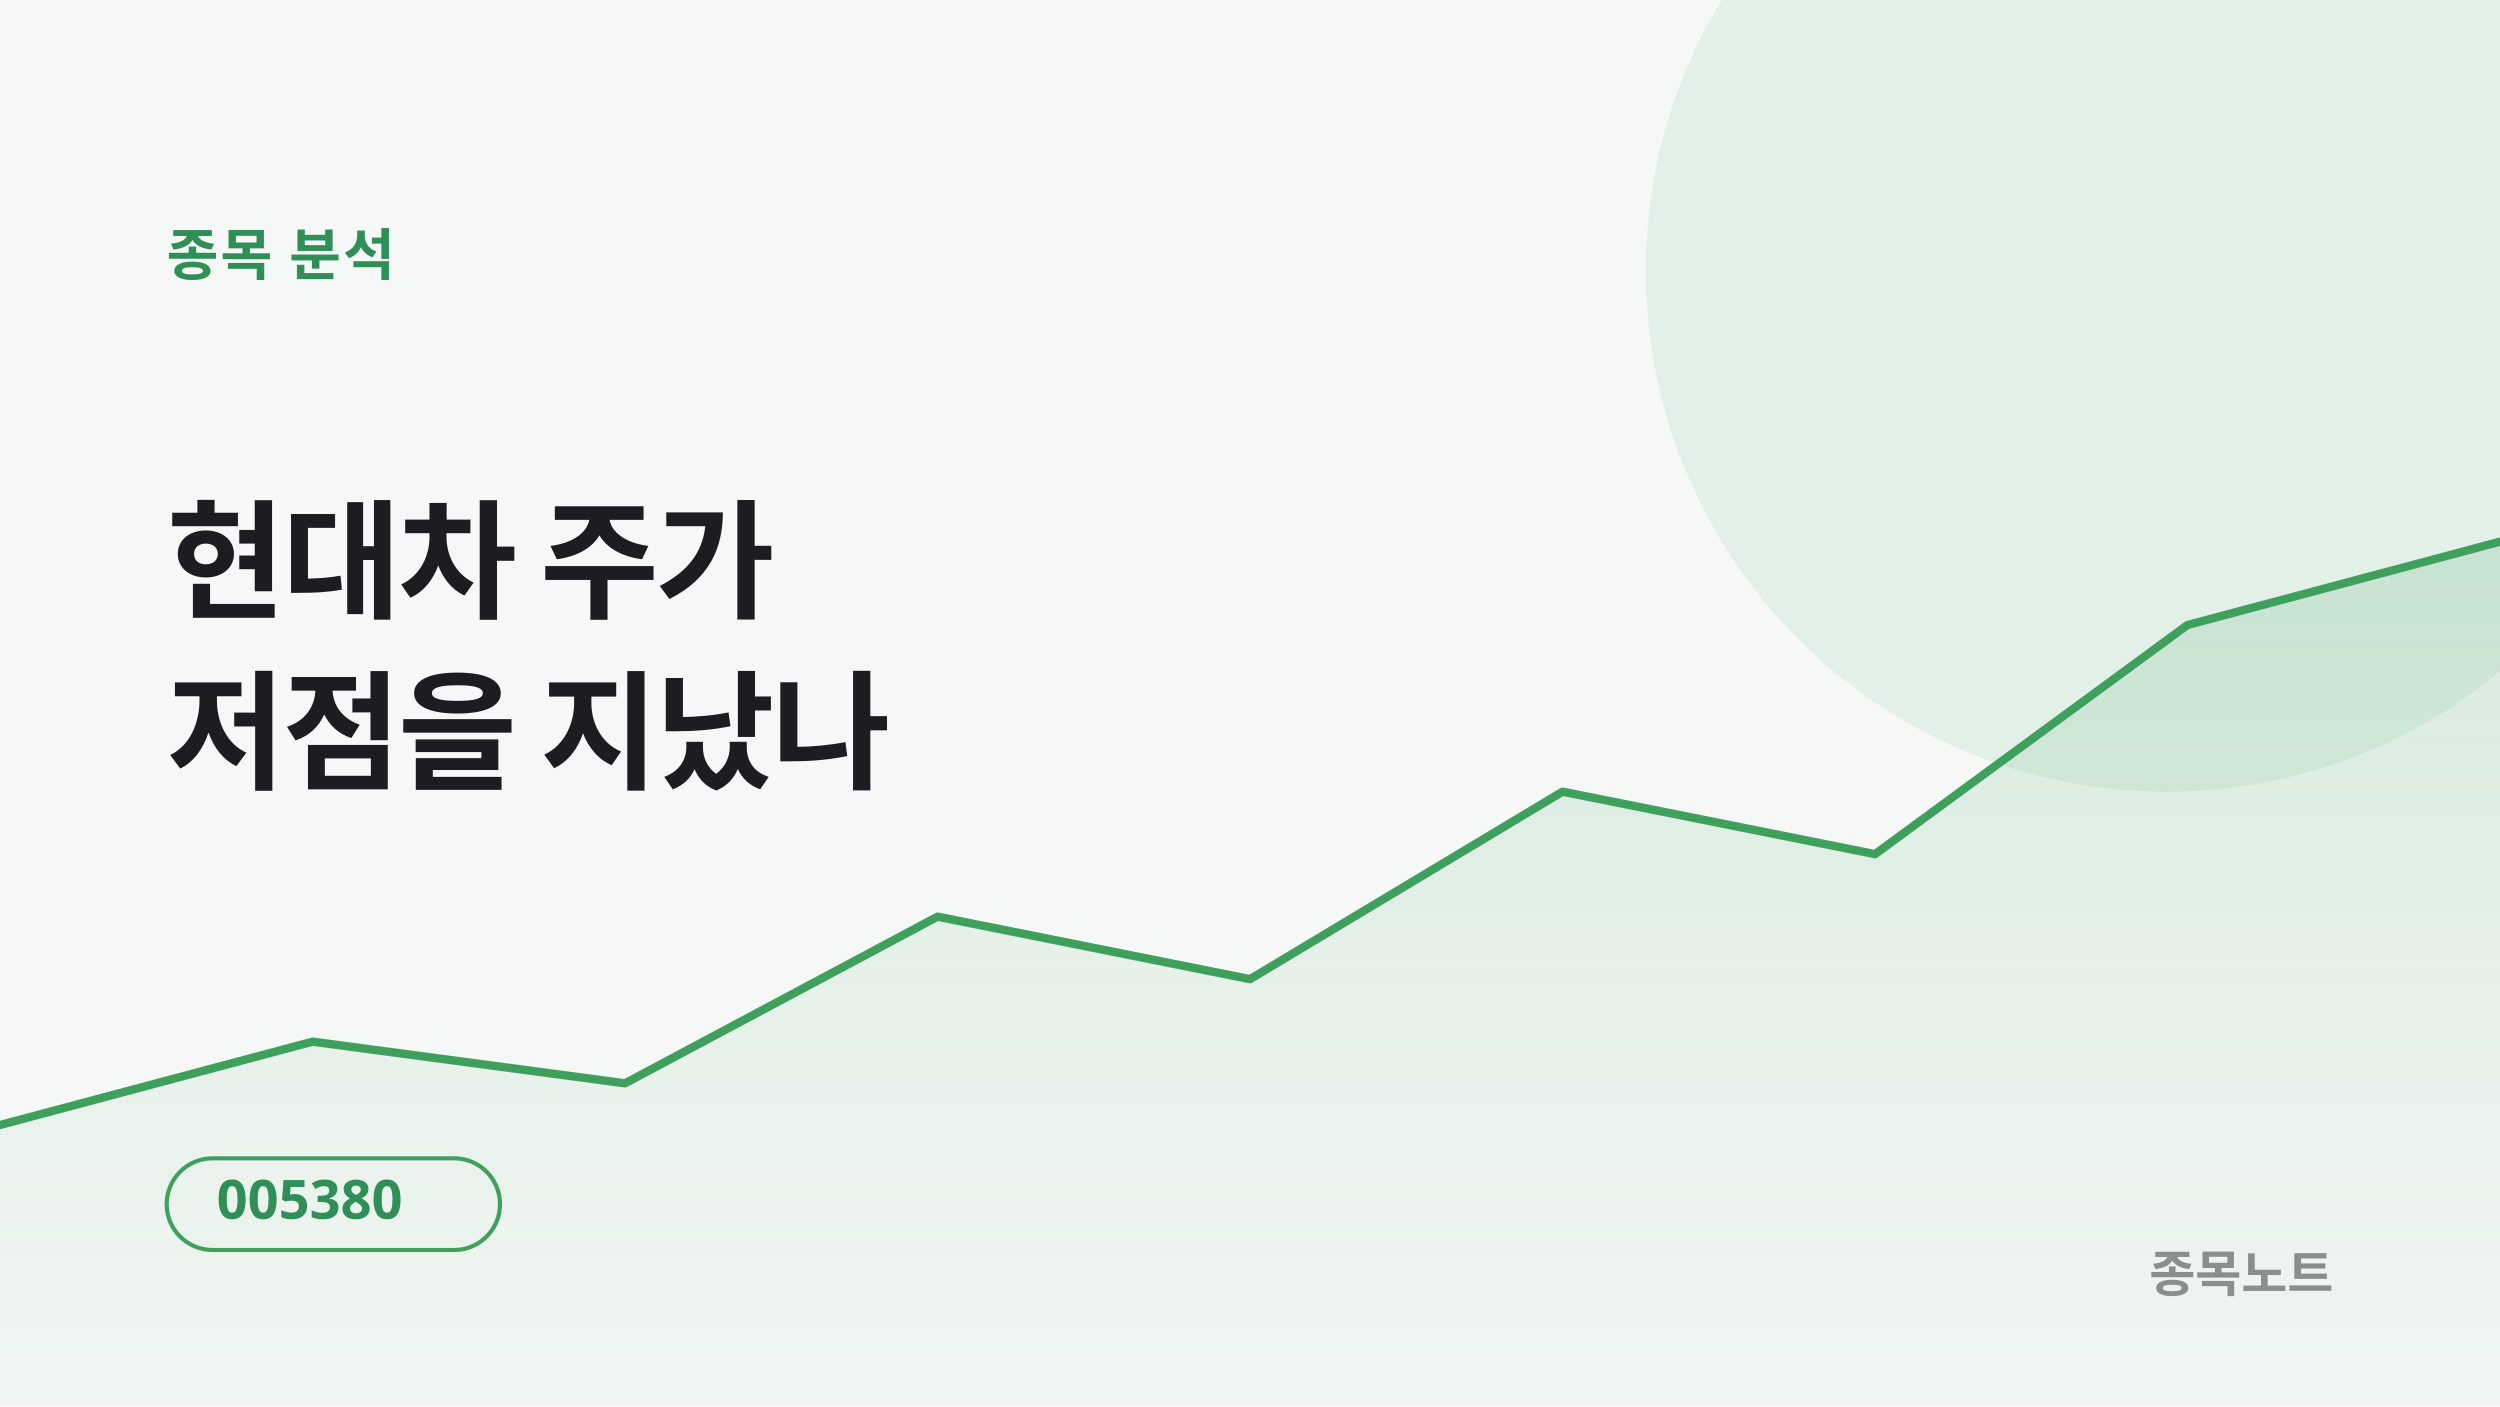
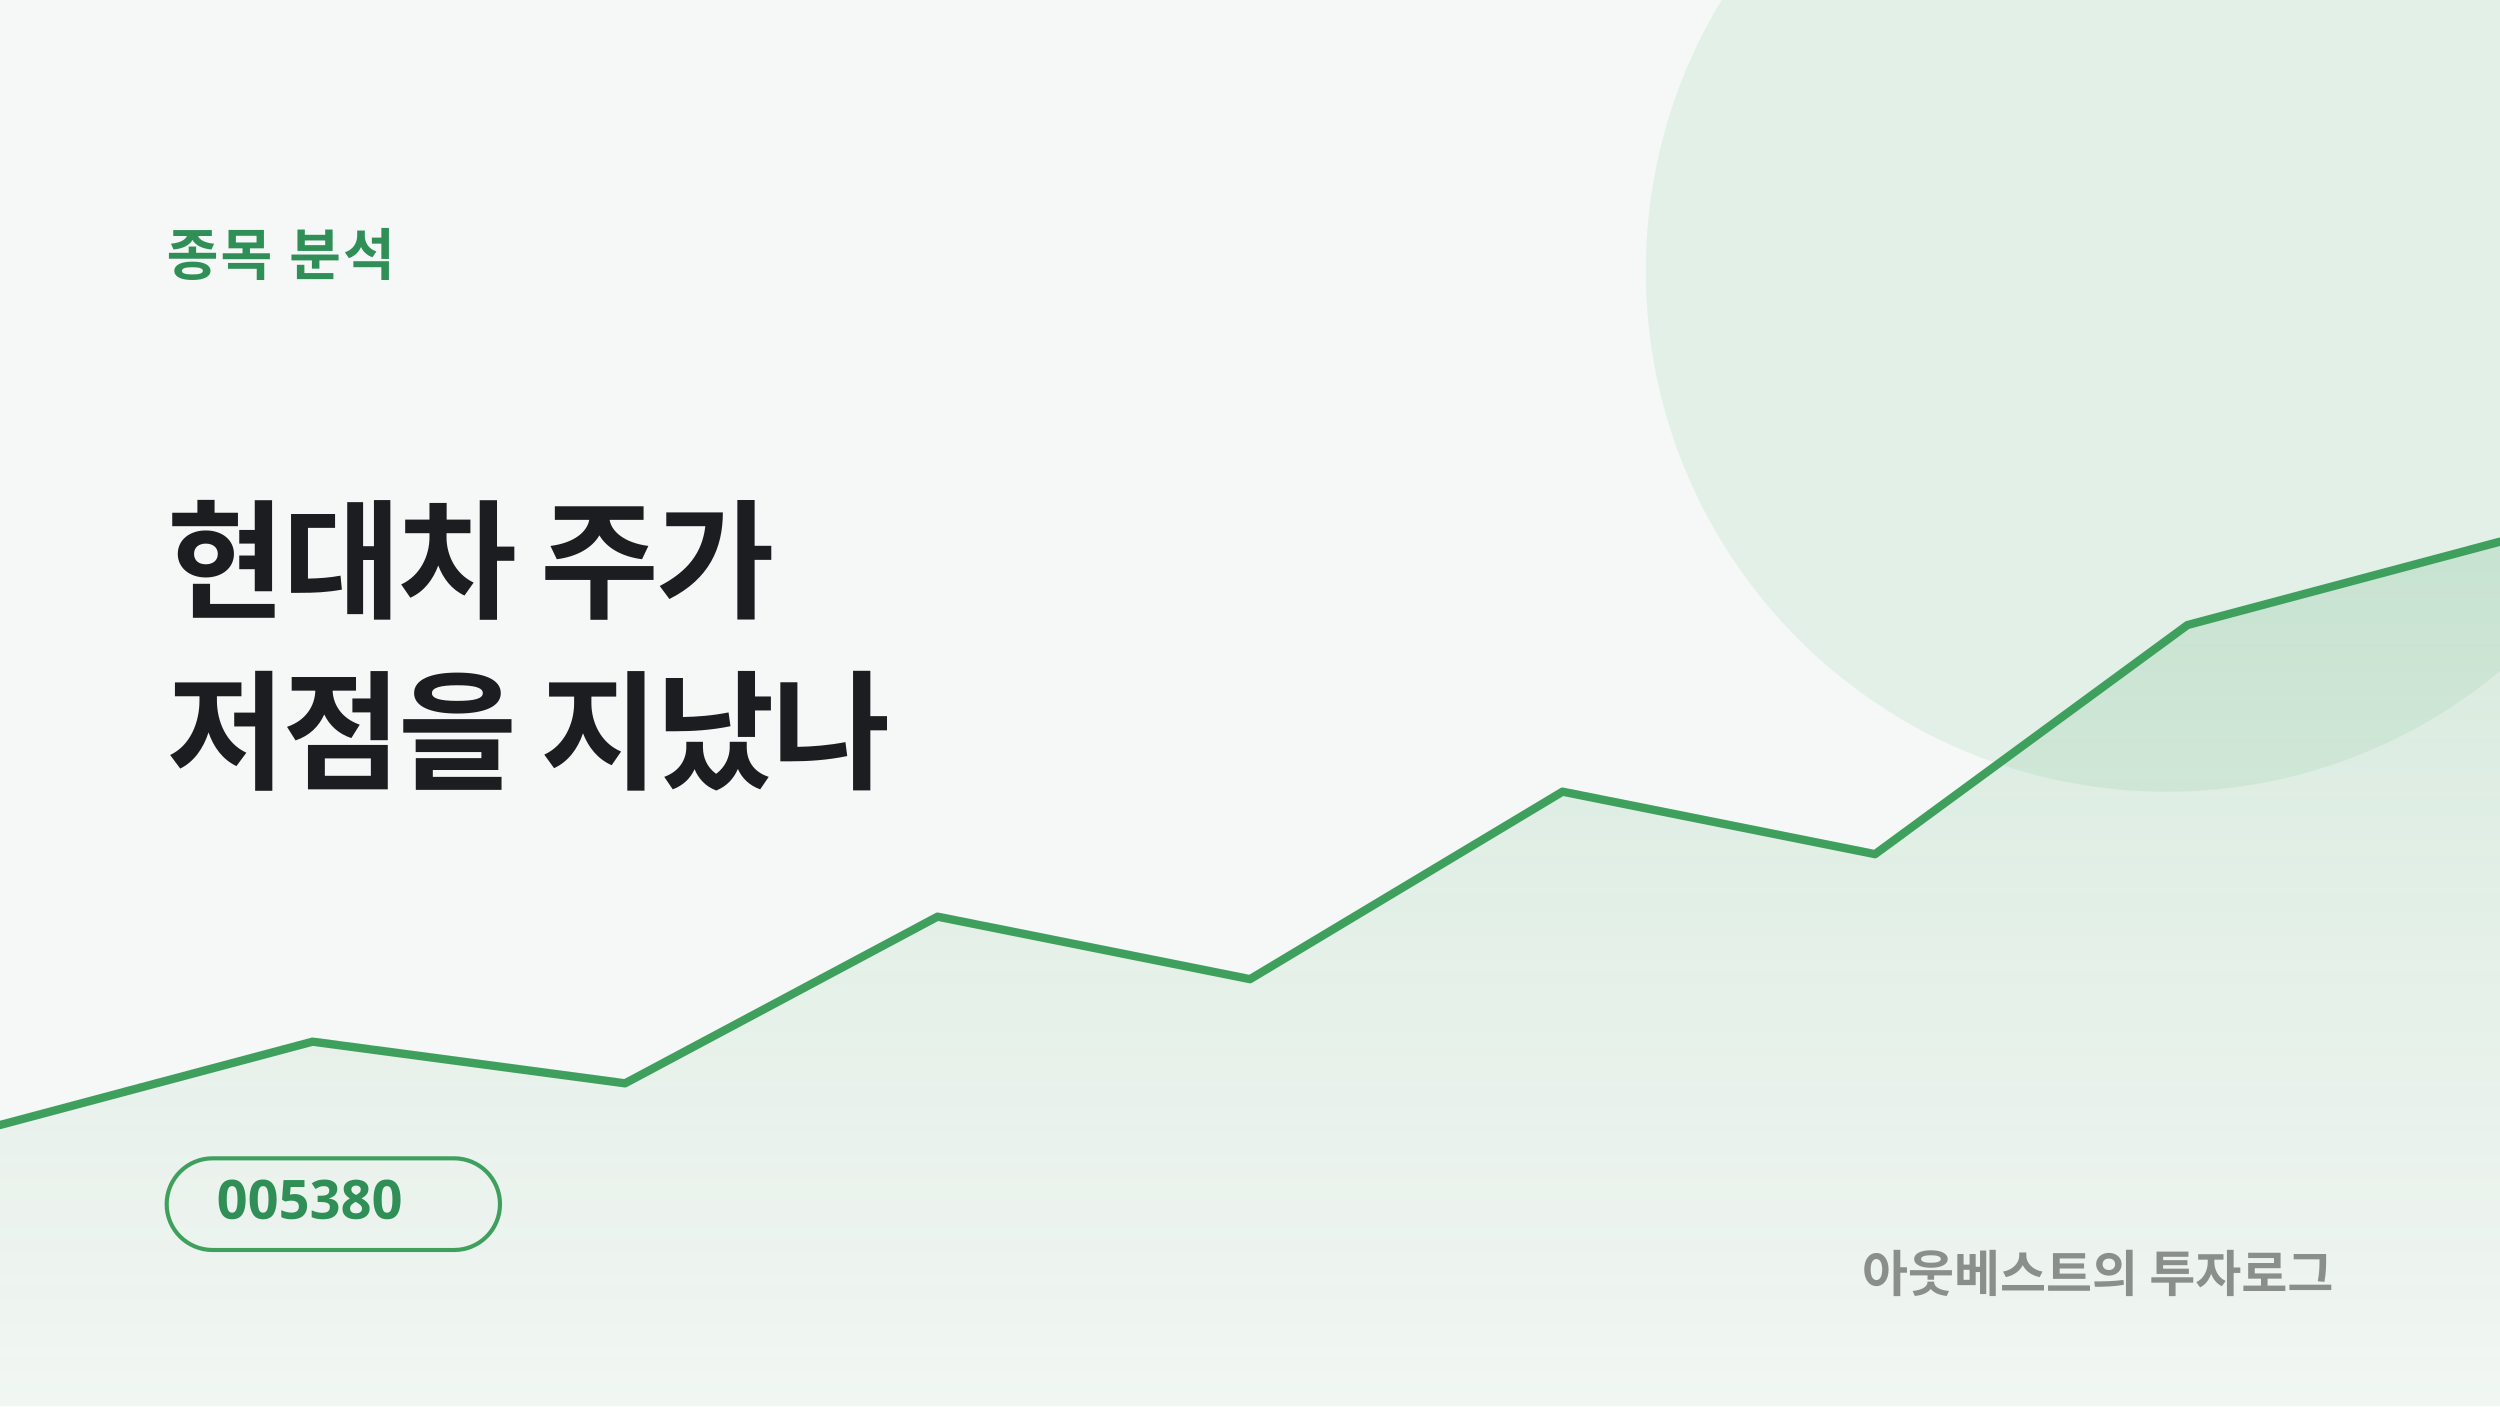
<svg xmlns="http://www.w3.org/2000/svg" viewBox="0 0 1200 675" width="1200" height="675" role="img" aria-label="현대차 주가 저점을 지났나">
  <defs>
    <linearGradient id="g" x1="0" y1="0" x2="0" y2="1">
      <stop offset="0" stop-color="#3fa05e" stop-opacity="0.16" />
      <stop offset="1" stop-color="#3fa05e" stop-opacity="0.02" />
    </linearGradient>
  </defs>
  <style>
  .bg{fill:#f5f8f6} .blob{fill:#3fa05e;opacity:0.10}
  .eye{fill:#2f8f57;font:700 27px system-ui,-apple-system,"Segoe UI",sans-serif;letter-spacing:1px}
  .ttl{fill:#1b1d20;font:800 62px system-ui,-apple-system,"Segoe UI",sans-serif;letter-spacing:-1.5px}
  .brand{fill:#8a8f8b;font:600 24px system-ui,sans-serif}
  .tkr{fill:#2f8f57;font:700 26px system-ui,sans-serif;font-variant-numeric:tabular-nums}
  .tkrbox{fill:none;stroke:#3fa05e;stroke-width:2}
  .line{fill:none;stroke:#3fa05e;stroke-width:4;stroke-linejoin:round;stroke-linecap:round}
</style>
  <rect class="bg" width="1200" height="675" />
  <circle class="blob" cx="1040" cy="130" r="250" />
  <path d="M0 540 L150 500 L300 520 L450 440 L600 470 L750 380 L900 410 L1050 300 L1200 260 L1200 675 L0 675 Z" fill="url(#g)" />
  <path d="M0 540 L150 500 L300 520 L450 440 L600 470 L750 380 L900 410 L1050 300 L1200 260" class="line" />
  <text x="80" y="132" class="eye">종목 분석</text>
  <text x="80" y="292" class="ttl">현대차 주가</text>
  <text x="80" y="374" class="ttl">저점을 지났나</text>
  <rect class="tkrbox" x="80" y="556" width="160" height="44" rx="22" />
  <text x="104" y="585" class="tkr">005380</text>
-   <text x="1120" y="620" text-anchor="end" class="brand">종목노트</text>
+   <text x="1120" y="620" text-anchor="end" class="brand">아웃베스트의 투자로그</text>
</svg>
